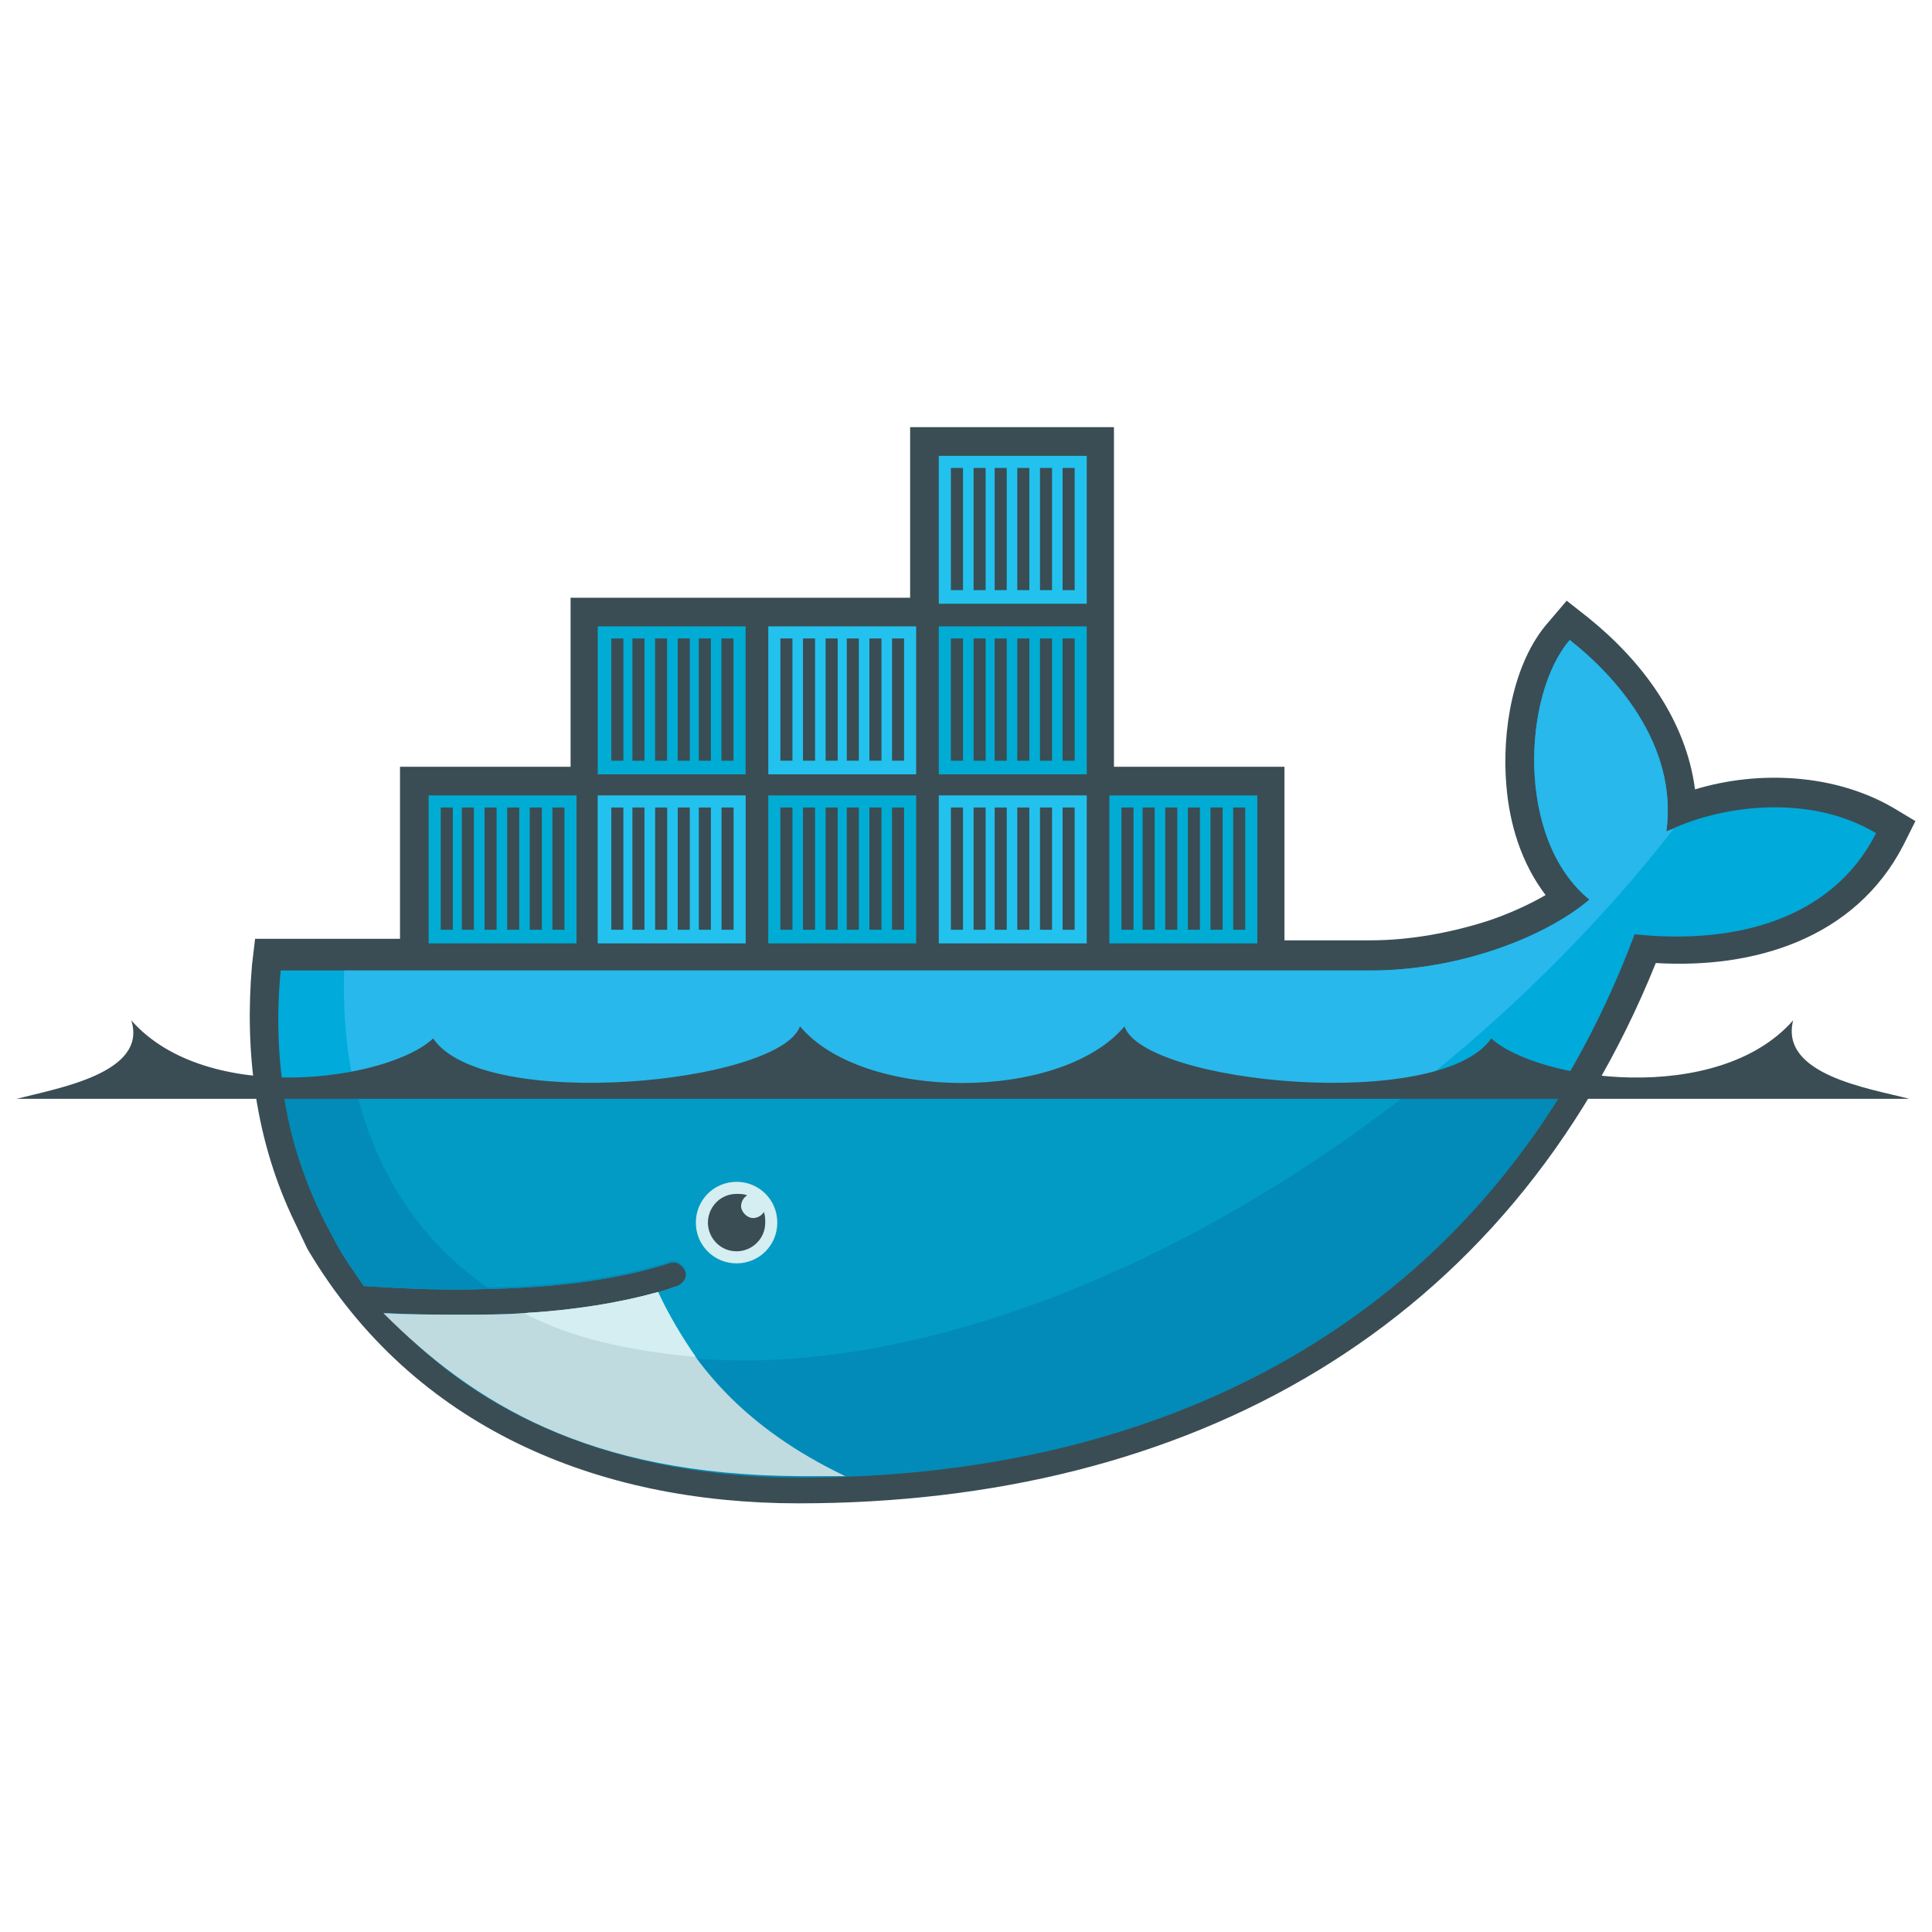
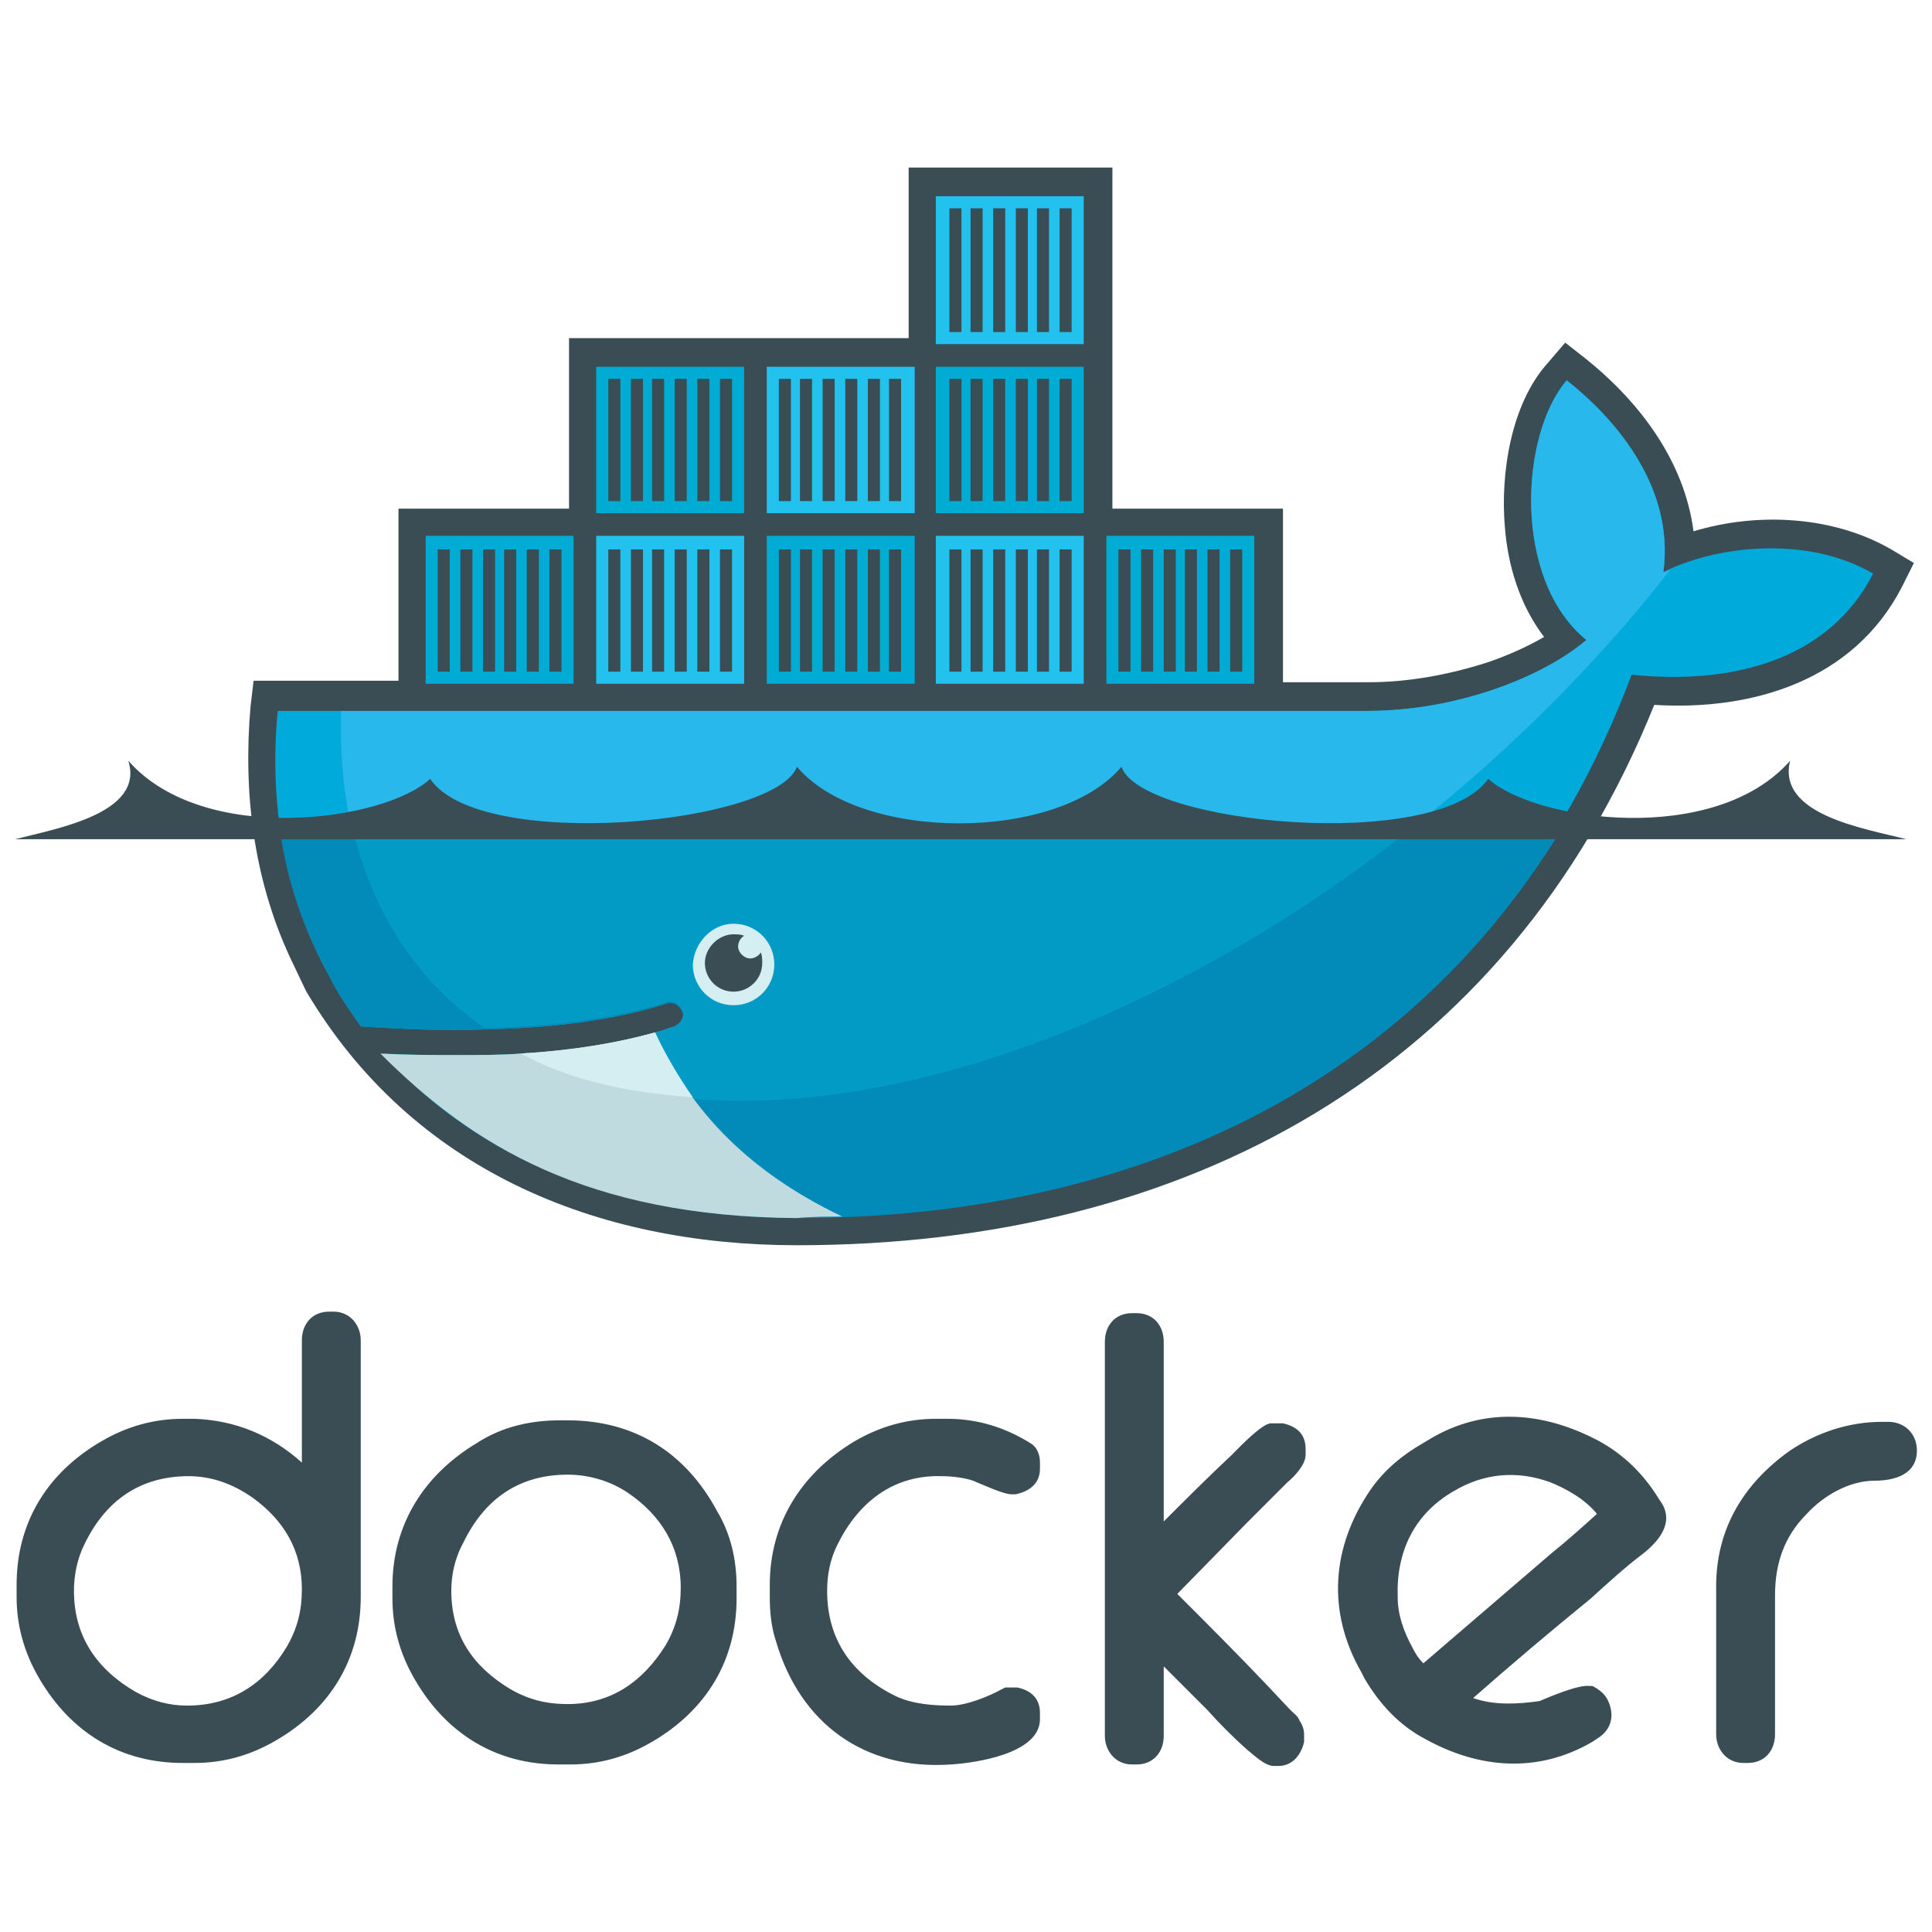
- <svg xmlns="http://www.w3.org/2000/svg" width="24" height="24" viewBox="0 0 24 24" fill="none">
-   <path fill-rule="evenodd" clip-rule="evenodd" d="M13.838 9.525H15.956V11.681H17.025C17.512 11.681 18.019 11.588 18.488 11.438C18.712 11.363 18.975 11.25 19.2 11.119C18.9 10.725 18.75 10.238 18.712 9.75C18.656 9.094 18.788 8.231 19.238 7.725L19.462 7.462L19.725 7.669C20.4 8.212 20.944 8.944 21.056 9.806C21.863 9.562 22.8 9.619 23.512 10.031L23.794 10.2L23.644 10.5C23.044 11.662 21.788 12.037 20.569 11.963C18.731 16.519 14.756 18.675 9.919 18.675C7.425 18.675 5.138 17.738 3.825 15.525L3.806 15.488L3.619 15.094C3.169 14.119 3.038 13.05 3.131 11.981L3.169 11.662H4.969V9.525H7.088V7.425H11.306V5.306H13.838V9.525Z" fill="#3A4D54" />
-   <path d="M20.7 10.331C20.85 9.225 20.025 8.363 19.5 7.95C18.919 8.625 18.825 10.425 19.744 11.175C19.219 11.625 18.15 12.056 17.025 12.056H3.487C3.375 13.219 3.581 14.287 4.05 15.206L4.2 15.488C4.294 15.656 4.406 15.806 4.519 15.975C5.081 16.012 5.587 16.031 6.056 16.012C6.975 15.994 7.725 15.881 8.306 15.694C8.4 15.656 8.475 15.713 8.512 15.787C8.55 15.881 8.494 15.956 8.419 15.994C8.344 16.012 8.269 16.05 8.175 16.069C7.725 16.2 7.237 16.275 6.619 16.312H6.506C6.262 16.331 6 16.331 5.719 16.331C5.419 16.331 5.137 16.331 4.8 16.312C5.925 17.587 7.687 18.337 9.9 18.337C14.588 18.337 18.562 16.256 20.306 11.606C21.562 11.738 22.762 11.419 23.306 10.35C22.462 9.844 21.337 10.012 20.7 10.331Z" fill="#00AADA" />
-   <path d="M20.7 10.331C20.85 9.225 20.025 8.363 19.5 7.95C18.919 8.625 18.825 10.425 19.744 11.175C19.219 11.625 18.15 12.056 17.025 12.056H4.275C4.219 13.838 4.875 15.188 6.056 15.994C6.975 15.975 7.725 15.863 8.306 15.675C8.4 15.637 8.475 15.694 8.512 15.769C8.55 15.863 8.494 15.938 8.419 15.975C8.344 15.994 8.269 16.031 8.175 16.05C7.725 16.181 7.2 16.275 6.581 16.312L6.562 16.294C8.156 17.119 10.462 17.1 13.125 16.087C16.087 14.944 18.862 12.769 20.794 10.294C20.756 10.312 20.719 10.312 20.7 10.331Z" fill="#28B8EB" />
-   <path d="M3.506 13.463C3.581 14.081 3.769 14.662 4.05 15.206L4.2 15.488C4.294 15.656 4.406 15.806 4.519 15.975C5.081 16.012 5.587 16.031 6.056 16.012C6.975 15.994 7.725 15.881 8.306 15.694C8.4 15.656 8.475 15.713 8.512 15.787C8.55 15.881 8.494 15.956 8.419 15.994C8.344 16.012 8.269 16.05 8.175 16.069C7.725 16.2 7.2 16.294 6.581 16.331H6.506C6.262 16.35 6 16.35 5.737 16.35C5.437 16.35 5.137 16.35 4.819 16.331C5.944 17.606 7.725 18.356 9.937 18.356C13.95 18.356 17.438 16.837 19.462 13.481H3.506V13.463Z" fill="#028BB8" />
-   <path d="M4.406 13.463C4.65 14.55 5.213 15.412 6.056 15.994C6.975 15.975 7.725 15.863 8.306 15.675C8.4 15.637 8.475 15.694 8.512 15.769C8.55 15.863 8.494 15.938 8.419 15.975C8.344 15.994 8.269 16.031 8.175 16.05C7.725 16.181 7.2 16.275 6.562 16.312C8.156 17.137 10.463 17.119 13.106 16.106C14.7 15.488 16.256 14.569 17.644 13.463H4.406Z" fill="#019BC6" />
-   <path fill-rule="evenodd" clip-rule="evenodd" d="M5.325 9.881H7.162V11.719H5.325V9.881ZM5.475 10.031H5.625V11.55H5.475V10.031ZM5.737 10.031H5.887V11.55H5.737V10.031ZM6.019 10.031H6.169V11.55H6.019V10.031ZM6.3 10.031H6.45V11.55H6.3V10.031ZM6.581 10.031H6.731V11.55H6.581V10.031ZM6.862 10.031H7.012V11.55H6.862V10.031ZM7.425 7.781H9.262V9.619H7.425V7.781ZM7.594 7.931H7.744V9.45H7.594V7.931ZM7.856 7.931H8.006V9.45H7.856V7.931ZM8.137 7.931H8.287V9.45H8.137V7.931ZM8.419 7.931H8.569V9.45H8.419V7.931ZM8.681 7.931H8.831V9.45H8.681V7.931ZM8.962 7.931H9.112V9.45H8.962V7.931Z" fill="#00ACD3" />
-   <path fill-rule="evenodd" clip-rule="evenodd" d="M7.425 9.881H9.263V11.719H7.425V9.881ZM7.594 10.031H7.744V11.55H7.594V10.031ZM7.856 10.031H8.006V11.55H7.856V10.031ZM8.138 10.031H8.288V11.55H8.138V10.031ZM8.419 10.031H8.569V11.55H8.419V10.031ZM8.681 10.031H8.831V11.55H8.681V10.031ZM8.963 10.031H9.113V11.55H8.963V10.031Z" fill="#23C2EE" />
-   <path fill-rule="evenodd" clip-rule="evenodd" d="M9.544 9.881H11.381V11.719H9.544V9.881ZM9.694 10.031H9.844V11.55H9.694V10.031ZM9.975 10.031H10.125V11.55H9.975V10.031ZM10.256 10.031H10.406V11.55H10.256V10.031ZM10.519 10.031H10.669V11.55H10.519V10.031ZM10.8 10.031H10.95V11.55H10.8V10.031ZM11.081 10.031H11.231V11.55H11.081V10.031Z" fill="#00ACD3" />
-   <path fill-rule="evenodd" clip-rule="evenodd" d="M9.544 7.781H11.381V9.619H9.544V7.781ZM9.694 7.931H9.844V9.45H9.694V7.931ZM9.975 7.931H10.125V9.45H9.975V7.931ZM10.256 7.931H10.406V9.45H10.256V7.931ZM10.519 7.931H10.669V9.45H10.519V7.931ZM10.8 7.931H10.95V9.45H10.8V7.931ZM11.081 7.931H11.231V9.45H11.081V7.931ZM11.662 9.881H13.5V11.719H11.662V9.881ZM11.812 10.031H11.963V11.55H11.812V10.031ZM12.094 10.031H12.244V11.55H12.094V10.031ZM12.356 10.031H12.506V11.55H12.356V10.031ZM12.637 10.031H12.787V11.55H12.637V10.031ZM12.919 10.031H13.069V11.55H12.919V10.031ZM13.2 10.031H13.35V11.55H13.2V10.031Z" fill="#23C2EE" />
-   <path fill-rule="evenodd" clip-rule="evenodd" d="M11.662 7.781H13.5V9.619H11.662V7.781ZM11.812 7.931H11.963V9.45H11.812V7.931ZM12.094 7.931H12.244V9.45H12.094V7.931ZM12.356 7.931H12.506V9.45H12.356V7.931ZM12.637 7.931H12.787V9.45H12.637V7.931ZM12.919 7.931H13.069V9.45H12.919V7.931ZM13.2 7.931H13.35V9.45H13.2V7.931Z" fill="#00ACD3" />
-   <path fill-rule="evenodd" clip-rule="evenodd" d="M11.662 5.663H13.5V7.5H11.662V5.663ZM11.812 5.813H11.963V7.331H11.812V5.813ZM12.094 5.813H12.244V7.331H12.094V5.813ZM12.356 5.813H12.506V7.331H12.356V5.813ZM12.637 5.813H12.787V7.331H12.637V5.813ZM12.919 5.813H13.069V7.331H12.919V5.813ZM13.2 5.813H13.35V7.331H13.2V5.813Z" fill="#23C2EE" />
-   <path fill-rule="evenodd" clip-rule="evenodd" d="M13.781 9.881H15.619V11.719H13.781V9.881ZM13.931 10.031H14.081V11.55H13.931V10.031ZM14.194 10.031H14.344V11.55H14.194V10.031ZM14.475 10.031H14.625V11.55H14.475V10.031ZM14.756 10.031H14.906V11.55H14.756V10.031ZM15.037 10.031H15.188V11.55H15.037V10.031ZM15.319 10.031H15.469V11.55H15.319V10.031Z" fill="#00ACD3" />
-   <path fill-rule="evenodd" clip-rule="evenodd" d="M9.15 14.681C9.431 14.681 9.656 14.906 9.656 15.188C9.656 15.469 9.431 15.694 9.15 15.694C8.869 15.694 8.644 15.469 8.644 15.188C8.644 14.906 8.869 14.681 9.15 14.681Z" fill="#D4EEF1" />
-   <path fill-rule="evenodd" clip-rule="evenodd" d="M9.15 14.831C9.188 14.831 9.244 14.831 9.281 14.85C9.244 14.869 9.206 14.925 9.206 14.981C9.206 15.056 9.281 15.131 9.356 15.131C9.413 15.131 9.469 15.094 9.488 15.056C9.506 15.094 9.506 15.15 9.506 15.188C9.506 15.394 9.338 15.544 9.15 15.544C8.944 15.544 8.794 15.375 8.794 15.188C8.794 15 8.944 14.831 9.15 14.831ZM0.206 13.65H23.719C23.212 13.519 22.106 13.35 22.275 12.675C21.337 13.744 19.106 13.425 18.525 12.9C17.888 13.819 14.213 13.463 13.969 12.75C13.181 13.688 10.725 13.688 9.938 12.75C9.675 13.463 6 13.819 5.381 12.9C4.819 13.425 2.569 13.744 1.631 12.675C1.838 13.331 0.713 13.519 0.206 13.65Z" fill="#3A4D54" />
-   <path d="M10.5 18.337C9.244 17.738 8.569 16.931 8.175 16.05C7.706 16.181 7.144 16.275 6.506 16.312C6.262 16.331 6 16.331 5.737 16.331C5.419 16.331 5.1 16.331 4.762 16.312C5.887 17.438 7.312 18.319 9.919 18.337H10.5Z" fill="#BFDBE0" />
-   <path d="M8.644 16.856C8.475 16.613 8.306 16.331 8.175 16.05C7.706 16.181 7.144 16.275 6.506 16.312C6.937 16.538 7.575 16.762 8.644 16.856Z" fill="#D4EEF1" />
+ <svg xmlns="http://www.w3.org/2000/svg" viewBox="0 0 128 128">
+   <path fill-rule="evenodd" clip-rule="evenodd" fill="#3A4D54" d="M20 96.9v-8.1c0-1.1.7-1.9 1.8-1.9h.3c1.1 0 1.8.9 1.8 1.9v17c0 4.1-2 7.4-5.6 9.5-1.7 1-3.5 1.5-5.4 1.5h-.8c-4.1 0-7.4-2-9.5-5.6-1-1.7-1.5-3.5-1.5-5.4v-.8c0-4.1 2-7.4 5.6-9.5 1.7-1 3.5-1.5 5.4-1.5h.8c2.7.1 5.1 1.1 7.1 2.9zm-15.1 8.5c0 3 1.5 5.2 4.1 6.7 1.1.6 2.2.9 3.4.9 2.9 0 5.1-1.4 6.6-3.9.7-1.2 1-2.4 1-3.8 0-2.6-1.2-4.6-3.3-6.1-1.3-.9-2.7-1.4-4.2-1.4-3.2 0-5.5 1.6-6.9 4.5-.5 1-.7 2.1-.7 3.1zm32.2-11.3h.5c4.4 0 7.8 2.1 9.9 6 .9 1.5 1.3 3.2 1.3 5v.8c0 4.1-2 7.4-5.6 9.5-1.7 1-3.5 1.5-5.4 1.5H37c-4.1 0-7.4-2-9.5-5.6-1-1.7-1.5-3.5-1.5-5.4v-.8c0-4.1 2.1-7.4 5.6-9.5 1.7-1.1 3.6-1.5 5.5-1.5zm-7.2 11.3c0 2.9 1.4 5 3.9 6.5 1.2.7 2.4 1 3.8 1 2.9 0 5-1.5 6.5-3.9.7-1.2 1-2.4 1-3.8 0-2.7-1.3-4.8-3.5-6.3-1.2-.8-2.6-1.2-4-1.2-3.2 0-5.5 1.6-6.9 4.5-.6 1.1-.8 2.2-.8 3.2zm34.8-7.2c-.6-.3-1.7-.4-2.3-.4-3.2-.1-5.5 1.7-6.9 4.5-.5 1-.7 2-.7 3.1 0 3.3 1.7 5.6 4.6 7 1.1.5 2.4.6 3.6.6 1 0 2.5-.6 3.4-1.1l.2-.1h.8c.9.2 1.5.7 1.5 1.7v.4c0 2.3-4.3 2.9-5.9 3-5.7.4-10-2.7-11.6-8.2-.3-.9-.4-1.9-.4-2.9v-.8c0-4.1 2.1-7.4 5.6-9.5 1.7-1 3.5-1.5 5.4-1.5h.8c2 0 3.9.6 5.6 1.7l.1.1.1.1c.2.3.3.6.3 1v.4c0 1-.7 1.5-1.6 1.7H67c-.5 0-1.8-.6-2.3-.8zm12.4 2.6c1.5-1.5 3-3 4.5-4.4.4-.4 2-2.1 2.6-2.1h.8c.9.2 1.5.7 1.5 1.7v.4c0 .6-.7 1.4-1.2 1.8l-2.7 2.7-4.6 4.7c2 2 4 4 5.9 6l1.6 1.7c.2.2.5.4.6.7.2.3.3.6.3.9v.5c-.2.9-.8 1.6-1.7 1.6h-.3c-.6 0-1.3-.7-1.8-1.1-.9-.8-1.8-1.7-2.6-2.6l-2.9-2.9v4.6c0 1.1-.7 1.9-1.8 1.9H75c-1.1 0-1.8-.9-1.8-1.9V88.9c0-1.1.7-1.9 1.8-1.9h.3c1.1 0 1.8.8 1.8 1.9v11.9zm47.6-6.6h.4c1.1 0 1.9.8 1.9 1.9 0 1.6-1.5 2-2.8 2-1.7 0-3.4 1-4.5 2.2-1.5 1.5-2.1 3.3-2.1 5.4v9.2c0 1.1-.7 1.9-1.8 1.9h-.3c-1.1 0-1.8-.9-1.8-1.9v-9.8c0-3.8 1.8-6.8 4.9-9 1.8-1.2 3.9-1.9 6.1-1.9zm-27.1 18.3c1.4.5 3 .4 4.4.2.7-.3 2.6-1.1 3.3-1h.2c.4.2.8.5 1 .9.5 1 .3 2-.7 2.6l-.3.2c-3.6 2.1-7.5 1.8-11.1-.2-1.7-.9-3-2.3-4-4l-.2-.4c-2.3-4-2-8.3.6-12.1.9-1.3 2.1-2.3 3.5-3.1l.5-.3c3.4-2 7.1-1.8 10.6-.1 1.9.9 3.4 2.3 4.5 4.1l.2.3c.8 1.3-.2 2.5-1.2 3.3-1.2.9-2.4 2-3.5 3-2.7 2.2-5.3 4.4-7.8 6.6zm-3.3-2.3l8.5-7.3c1-.8 2-1.7 3-2.6-.8-1-2.1-1.7-3.1-2.1-2.2-.8-4.4-.6-6.4.6-2.6 1.5-3.8 4-3.7 7 0 1.2.4 2.3 1 3.4.2.4.4.7.7 1M73.7 33.7H85v11.5h5.7c2.6 0 5.3-.5 7.8-1.3 1.2-.4 2.6-1 3.8-1.7-1.6-2.1-2.4-4.7-2.6-7.3-.3-3.5.4-8.1 2.8-10.8l1.2-1.4 1.4 1.1c3.6 2.9 6.5 6.8 7.1 11.4 4.3-1.3 9.3-1 13.1 1.2l1.5.9-.8 1.6c-3.2 6.2-9.9 8.2-16.4 7.8-9.8 24.3-31 35.8-56.8 35.8-13.3 0-25.5-5-32.5-16.8l-.1-.2-1-2.1c-2.4-5.2-3.1-10.9-2.6-16.6l.2-1.7h9.6V33.7h11.3V22.4h22.5V11.1h13.5v22.6z" />
+   <path fill="#00AADA" d="M110.2 37.9c.8-5.9-3.6-10.5-6.4-12.7-3.1 3.6-3.6 13.2 1.3 17.2-2.8 2.4-8.5 4.7-14.5 4.7H18.4c-.6 6.2.5 11.9 3 16.8l.8 1.5c.5.9 1.1 1.7 1.7 2.6 3 .2 5.7.3 8.2.2 4.9-.1 8.9-.7 12-1.7.5-.2.9.1 1.1.5.2.5-.1.9-.5 1.1-.4.1-.8.3-1.3.4-2.4.7-5 1.1-8.3 1.3h-.6c-1.3.1-2.7.1-4.2.1-1.6 0-3.1 0-4.9-.1 6 6.8 15.4 10.8 27.2 10.8 25 0 46.2-11.1 55.5-35.9 6.7.7 13.1-1 16-6.7-4.5-2.6-10.5-1.8-13.9-.1z" />
+   <path fill="#28B8EB" d="M110.2 37.9c.8-5.9-3.6-10.5-6.4-12.7-3.1 3.6-3.6 13.2 1.3 17.2-2.8 2.4-8.5 4.7-14.5 4.7h-68c-.3 9.5 3.2 16.7 9.5 21 4.9-.1 8.9-.7 12-1.7.5-.2.9.1 1.1.5.2.5-.1.9-.5 1.1-.4.1-.8.3-1.3.4-2.4.7-5.2 1.2-8.5 1.4l-.1-.1c8.5 4.4 20.8 4.3 35-1.1 15.8-6.1 30.6-17.7 40.9-30.9-.2.1-.3.2-.5.2z" />
+   <path fill="#028BB8" d="M18.5 54.6c.4 3.3 1.4 6.4 2.9 9.3l.8 1.5c.5.9 1.1 1.7 1.7 2.6 3 .2 5.7.3 8.2.2 4.9-.1 8.9-.7 12-1.7.5-.2.9.1 1.1.5.2.5-.1.9-.5 1.1-.4.1-.8.3-1.3.4-2.4.7-5.2 1.2-8.5 1.4h-.4c-1.3.1-2.7.1-4.1.1-1.6 0-3.2 0-4.9-.1 6 6.8 15.5 10.8 27.3 10.8 21.4 0 40-8.1 50.8-26H18.5v-.1z" />
+   <path fill="#019BC6" d="M23.3 54.6c1.3 5.8 4.3 10.4 8.8 13.5 4.9-.1 8.9-.7 12-1.7.5-.2.9.1 1.1.5.2.5-.1.9-.5 1.1-.4.1-.8.3-1.3.4-2.4.7-5.2 1.2-8.6 1.4 8.5 4.4 20.8 4.3 34.9-1.1 8.5-3.3 16.8-8.2 24.2-14.1H23.3z" />
+   <path fill-rule="evenodd" clip-rule="evenodd" fill="#00ACD3" d="M28.2 35.5H38v9.8h-9.8v-9.8zm.8.9h.8v8.1H29v-8.1zm1.5 0h.8v8.1h-.8v-8.1zm1.5 0h.8v8.1H32v-8.1zm1.4 0h.8v8.1h-.8v-8.1zm1.5 0h.8v8.1h-.8v-8.1zm1.5 0h.8v8.1h-.8v-8.1zm3.1-12.1h9.8V34h-9.8v-9.7zm.8.8h.8v8.1h-.8v-8.1zm1.5 0h.8v8.1h-.8v-8.1zm1.4 0h.8v8.1h-.8v-8.1zm1.5 0h.8v8.1h-.8v-8.1zm1.5 0h.8v8.1h-.8v-8.1zm1.5 0h.8v8.1h-.8v-8.1z" />
+   <path fill-rule="evenodd" clip-rule="evenodd" fill="#23C2EE" d="M39.5 35.5h9.8v9.8h-9.8v-9.8zm.8.9h.8v8.1h-.8v-8.1zm1.5 0h.8v8.1h-.8v-8.1zm1.4 0h.8v8.1h-.8v-8.1zm1.5 0h.8v8.1h-.8v-8.1zm1.5 0h.8v8.1h-.8v-8.1zm1.5 0h.8v8.1h-.8v-8.1z" />
+   <path fill-rule="evenodd" clip-rule="evenodd" fill="#00ACD3" d="M50.8 35.5h9.8v9.8h-9.8v-9.8zm.8.9h.8v8.1h-.8v-8.1zm1.4 0h.8v8.1H53v-8.1zm1.5 0h.8v8.1h-.8v-8.1zm1.5 0h.8v8.1H56v-8.1zm1.5 0h.8v8.1h-.8v-8.1zm1.4 0h.8v8.1h-.8v-8.1z" />
+   <path fill-rule="evenodd" clip-rule="evenodd" fill="#23C2EE" d="M50.8 24.3h9.8V34h-9.8v-9.7zm.8.8h.8v8.1h-.8v-8.1zm1.4 0h.8v8.1H53v-8.1zm1.5 0h.8v8.1h-.8v-8.1zm1.5 0h.8v8.1H56v-8.1zm1.5 0h.8v8.1h-.8v-8.1zm1.4 0h.8v8.1h-.8v-8.1zM62 35.5h9.8v9.8H62v-9.8zm.9.9h.8v8.1h-.8v-8.1zm1.4 0h.8v8.1h-.8v-8.1zm1.5 0h.8v8.1h-.8v-8.1zm1.5 0h.8v8.1h-.8v-8.1zm1.4 0h.8v8.1h-.8v-8.1zm1.5 0h.8v8.1h-.8v-8.1z" />
+   <path fill-rule="evenodd" clip-rule="evenodd" fill="#00ACD3" d="M62 24.3h9.8V34H62v-9.7zm.9.8h.8v8.1h-.8v-8.1zm1.4 0h.8v8.1h-.8v-8.1zm1.5 0h.8v8.1h-.8v-8.1zm1.5 0h.8v8.1h-.8v-8.1zm1.4 0h.8v8.1h-.8v-8.1zm1.5 0h.8v8.1h-.8v-8.1z" />
+   <path fill-rule="evenodd" clip-rule="evenodd" fill="#23C2EE" d="M62 13h9.8v9.8H62V13zm.9.8h.8V22h-.8v-8.2zm1.4 0h.8V22h-.8v-8.2zm1.5 0h.8V22h-.8v-8.2zm1.5 0h.8V22h-.8v-8.2zm1.4 0h.8V22h-.8v-8.2zm1.5 0h.8V22h-.8v-8.2z" />
+   <path fill-rule="evenodd" clip-rule="evenodd" fill="#00ACD3" d="M73.3 35.5h9.8v9.8h-9.8v-9.8zm.8.9h.8v8.1h-.8v-8.1zm1.5 0h.8v8.1h-.8v-8.1zm1.5 0h.8v8.1h-.8v-8.1zm1.4 0h.8v8.1h-.8v-8.1zm1.5 0h.8v8.1H80v-8.1zm1.5 0h.8v8.1h-.8v-8.1z" />
+   <path fill-rule="evenodd" clip-rule="evenodd" fill="#D4EEF1" d="M48.6 61.2c1.5 0 2.7 1.2 2.7 2.7 0 1.5-1.2 2.7-2.7 2.7-1.5 0-2.7-1.2-2.7-2.7.1-1.5 1.3-2.7 2.7-2.7" />
+   <path fill-rule="evenodd" clip-rule="evenodd" fill="#3A4D54" d="M48.6 61.9c.2 0 .5 0 .7.1-.2.1-.4.4-.4.7 0 .4.4.8.8.8.3 0 .6-.2.7-.4.1.2.1.5.1.7 0 1.1-.9 1.9-1.9 1.9-1.1 0-1.9-.9-1.9-1.9 0-1 .9-1.9 1.9-1.9M1 55.6h125.3c-2.7-.7-8.6-1.6-7.7-5.2-5 5.7-16.9 4-20 1.2-3.4 4.9-23 3-24.3-.8-4.2 5-17.3 5-21.5 0-1.4 3.8-21 5.7-24.3.8-3 2.8-15 4.5-20-1.2 1.1 3.5-4.8 4.5-7.5 5.2" />
+   <path fill="#BFDBE0" d="M55.8 80.6c-6.7-3.2-10.3-7.5-12.4-12.2-2.5.7-5.5 1.2-8.9 1.4-1.3.1-2.7.1-4.1.1-1.7 0-3.4 0-5.2-.1 6.1 6.1 13.7 10.8 27.6 10.9 1-.1 2-.1 3-.1z" />
+   <path fill="#D4EEF1" d="M45.9 72.7c-.9-1.3-1.8-2.8-2.5-4.3-2.5.7-5.5 1.2-8.9 1.4 2.4 1.3 5.8 2.5 11.4 2.9z" />
</svg>
